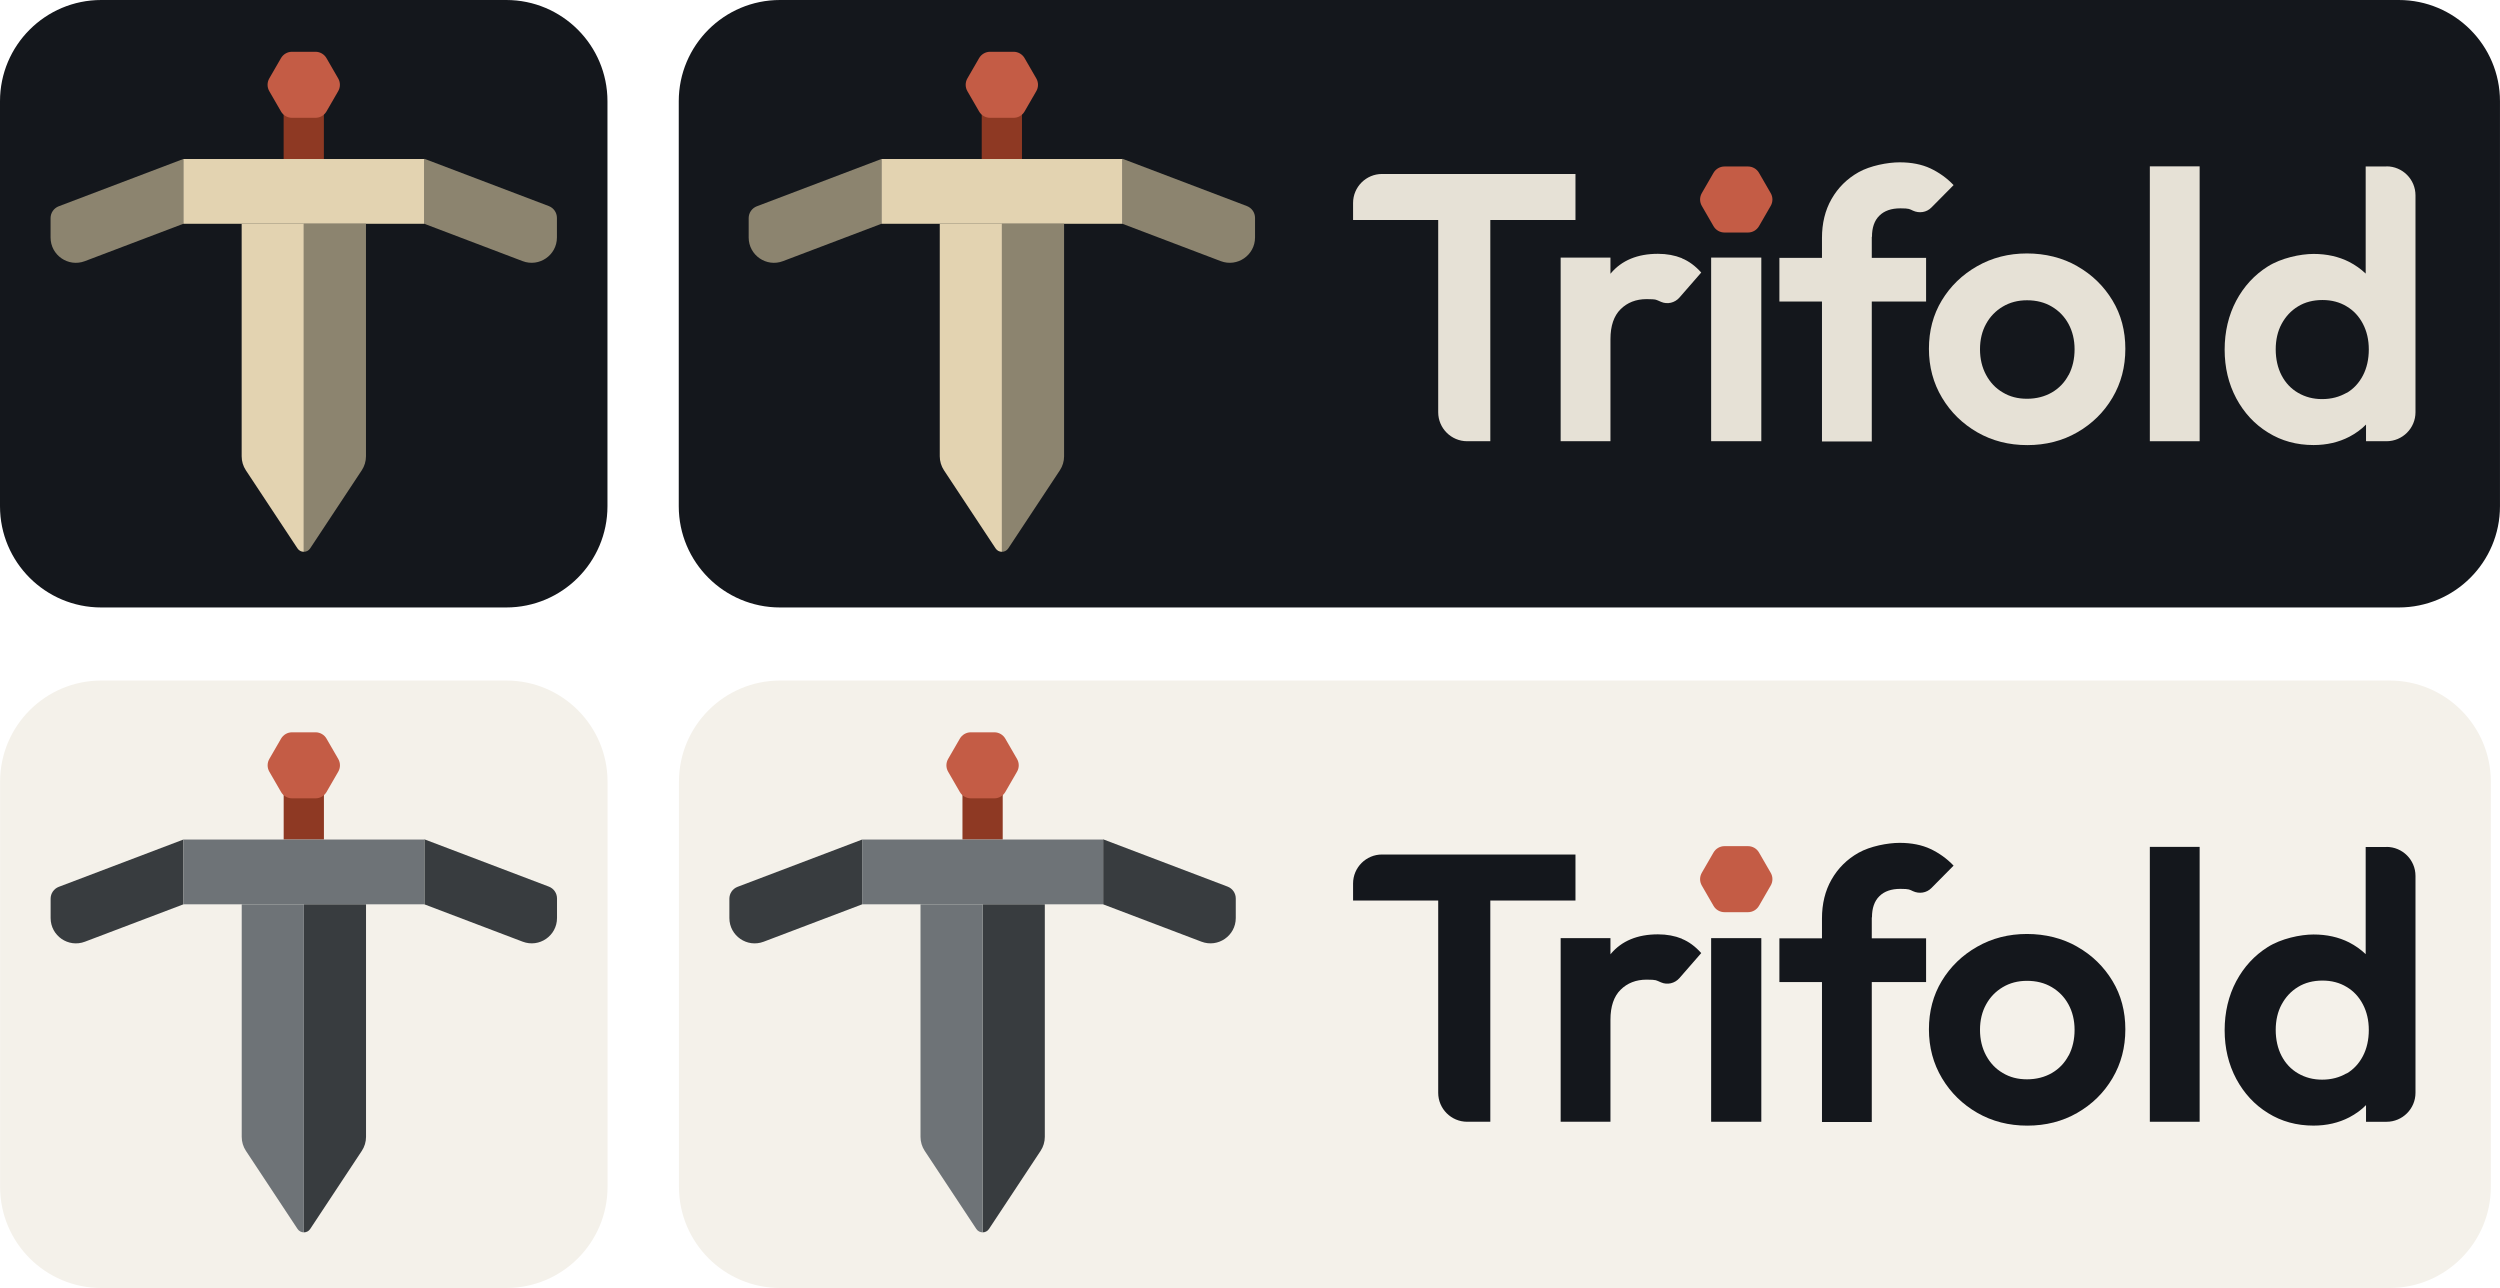
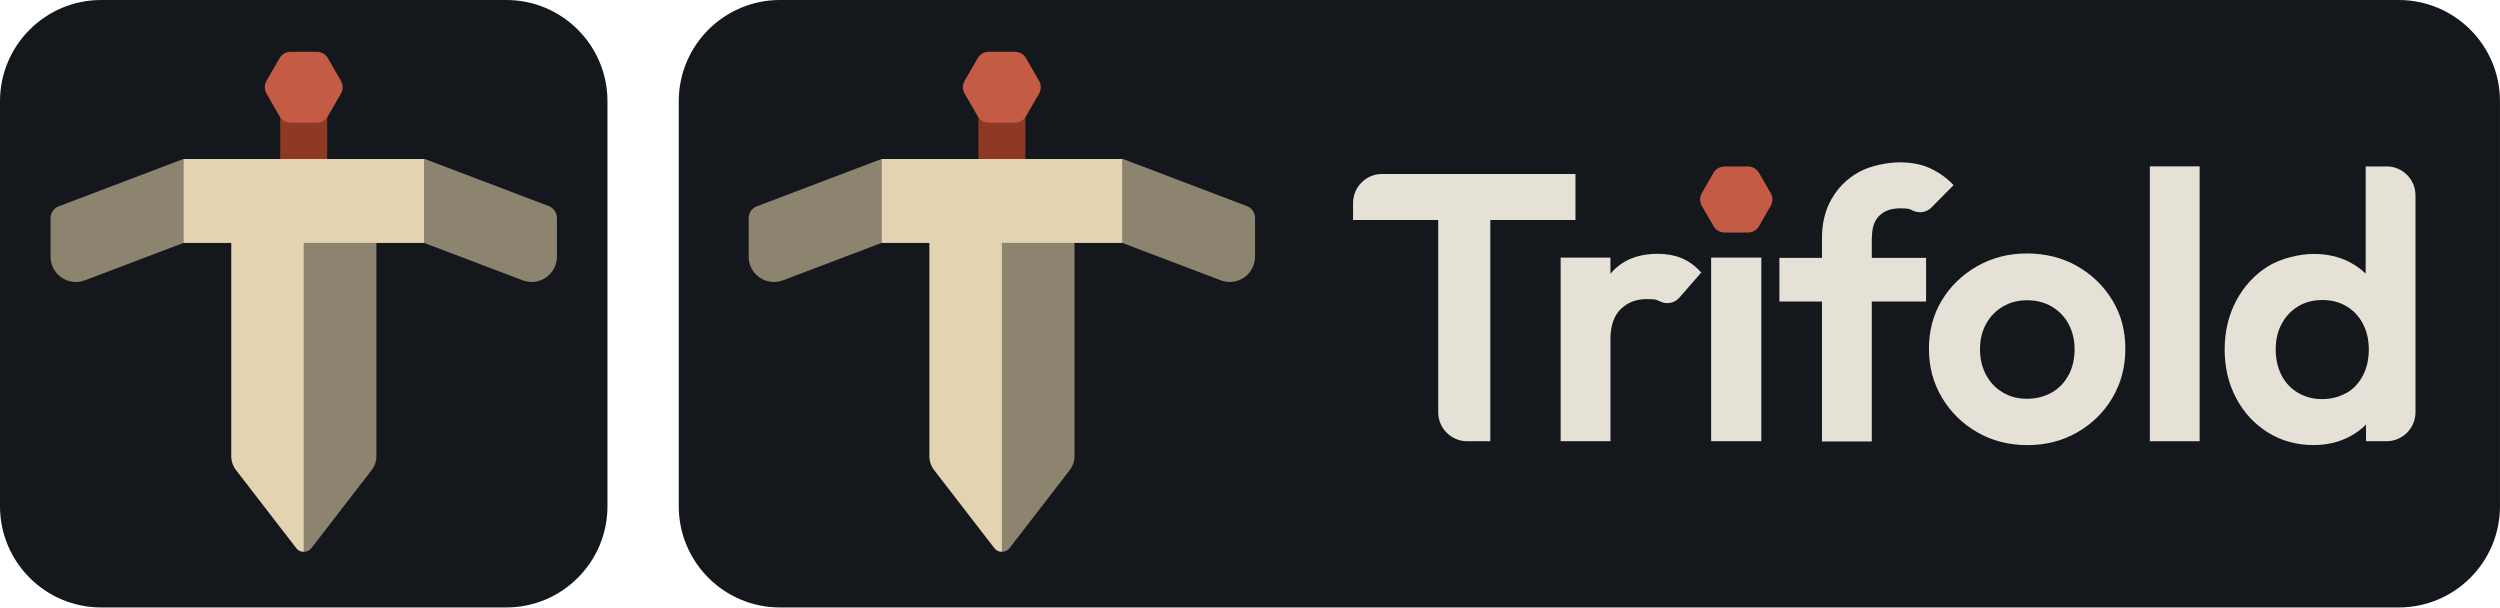
- <svg xmlns="http://www.w3.org/2000/svg" id="Layer_2" data-name="Layer 2" viewBox="0 0 888.94 457.98">
+ <svg xmlns="http://www.w3.org/2000/svg" id="Layer_2" data-name="Layer 2" viewBox="0 0 888.94 216">
  <defs>
    <style>
      .cls-1 {
        fill: #8e3923;
      }

      .cls-2 {
        fill: #e3d3b1;
      }

      .cls-3 {
        fill: #8c846f;
      }

      .cls-4 {
-         fill: #6e7377;
+         fill: #c45c45;
      }

      .cls-5 {
-         fill: #f4f1ea;
+         fill: #e6e1d6;
      }

      .cls-6 {
-         fill: #c45c45;
-       }
- 
-       .cls-7 {
-         fill: #383c3f;
-       }
- 
-       .cls-8 {
-         fill: #e6e1d6;
-       }
- 
-       .cls-9 {
        fill: #14171c;
      }
    </style>
  </defs>
  <g id="Layer_1-2" data-name="Layer 1">
-     <rect class="cls-9" width="216" height="216" rx="36" ry="36" />
-     <path class="cls-3" d="M65.19,79.57l-35.02,13.29c-5.89,2.24-12.19-2.12-12.19-8.41v-6.89c0-1.87,1.16-3.54,2.9-4.21l44.31-16.82v23.03Z" />
-     <path class="cls-3" d="M150.87,79.57l34.96,13.28c5.89,2.24,12.2-2.11,12.2-8.41v-6.96c0-1.87-1.15-3.54-2.9-4.21l-44.26-16.82v23.11Z" />
-     <rect class="cls-1" x="100.85" y="27.22" width="14.31" height="29.32" />
-     <path class="cls-6" d="M112.18,18.41h-8.36c-1.61,0-3.09.86-3.9,2.25l-4.18,7.24c-.8,1.39-.8,3.11,0,4.5l4.18,7.24c.8,1.39,2.29,2.25,3.9,2.25h8.36c1.61,0,3.09-.86,3.9-2.25l4.18-7.24c.8-1.39.8-3.11,0-4.5l-4.18-7.24c-.8-1.39-2.29-2.25-3.9-2.25Z" />
-     <rect class="cls-2" x="65.19" y="56.54" width="85.68" height="23.03" />
-     <path class="cls-3" d="M108.03,79.57v116.64c.86,0,1.72-.4,2.25-1.21l18.36-27.78c.97-1.47,1.49-3.2,1.49-4.96v-82.69h-22.1Z" />
-     <path class="cls-2" d="M108.03,79.57v116.64c-.86,0-1.72-.4-2.25-1.21l-18.36-27.78c-.97-1.47-1.49-3.2-1.49-4.96v-82.69h22.1Z" />
-     <rect class="cls-5" x=".03" y="241.98" width="216" height="216" rx="36" ry="36" />
-     <path class="cls-7" d="M65.21,321.56l-35.02,13.29c-5.89,2.24-12.19-2.12-12.19-8.41v-6.89c0-1.87,1.16-3.54,2.9-4.21l44.31-16.82v23.03Z" />
-     <path class="cls-7" d="M150.9,321.56l34.96,13.28c5.89,2.24,12.2-2.11,12.2-8.41v-6.96c0-1.87-1.15-3.54-2.9-4.21l-44.26-16.82v23.11Z" />
-     <rect class="cls-1" x="100.87" y="269.2" width="14.31" height="29.32" />
-     <path class="cls-6" d="M112.2,260.39h-8.36c-1.61,0-3.09.86-3.9,2.25l-4.18,7.24c-.8,1.39-.8,3.11,0,4.5l4.18,7.24c.8,1.39,2.29,2.25,3.9,2.25h8.36c1.61,0,3.09-.86,3.9-2.25l4.18-7.24c.8-1.39.8-3.11,0-4.5l-4.18-7.24c-.8-1.39-2.29-2.25-3.9-2.25Z" />
-     <rect class="cls-4" x="65.21" y="298.52" width="85.68" height="23.03" />
-     <path class="cls-7" d="M108.05,321.56v116.64c.86,0,1.72-.4,2.25-1.21l18.36-27.78c.97-1.47,1.49-3.2,1.49-4.96v-82.69h-22.1Z" />
-     <path class="cls-4" d="M108.05,321.56v116.64c-.86,0-1.72-.4-2.25-1.21l-18.36-27.78c-.97-1.47-1.49-3.2-1.49-4.96v-82.69h22.1Z" />
-     <rect class="cls-9" x="241.35" width="647.58" height="216" rx="36" ry="36" />
-     <path class="cls-3" d="M313.42,79.57l-35.02,13.29c-5.89,2.24-12.19-2.12-12.19-8.41v-6.89c0-1.87,1.16-3.54,2.9-4.21l44.31-16.82v23.03Z" />
-     <path class="cls-3" d="M399.1,79.57l34.96,13.28c5.89,2.24,12.2-2.11,12.2-8.41v-6.96c0-1.87-1.15-3.54-2.9-4.21l-44.26-16.82v23.11Z" />
-     <rect class="cls-1" x="349.08" y="27.22" width="14.31" height="29.32" />
-     <path class="cls-6" d="M360.41,18.41h-8.36c-1.61,0-3.09.86-3.9,2.25l-4.18,7.24c-.8,1.39-.8,3.11,0,4.5l4.18,7.24c.8,1.39,2.29,2.25,3.9,2.25h8.36c1.61,0,3.09-.86,3.9-2.25l4.18-7.24c.8-1.39.8-3.11,0-4.5l-4.18-7.24c-.8-1.39-2.29-2.25-3.9-2.25Z" />
-     <path class="cls-6" d="M621.55,59.2h-8.36c-1.61,0-3.09.86-3.9,2.25l-4.18,7.24c-.8,1.39-.8,3.11,0,4.5l4.18,7.24c.8,1.39,2.29,2.25,3.9,2.25h8.36c1.61,0,3.09-.86,3.9-2.25l4.18-7.24c.8-1.39.8-3.11,0-4.5l-4.18-7.24c-.8-1.39-2.29-2.25-3.9-2.25Z" />
-     <rect class="cls-2" x="313.42" y="56.54" width="85.68" height="23.03" />
-     <path class="cls-3" d="M356.26,79.57v116.64c.86,0,1.72-.4,2.25-1.21l18.36-27.78c.97-1.47,1.49-3.2,1.49-4.96v-82.69h-22.1Z" />
-     <path class="cls-2" d="M356.26,79.57v116.64c-.86,0-1.72-.4-2.25-1.21l-18.36-27.78c-.97-1.47-1.49-3.2-1.49-4.96v-82.69h22.1Z" />
-     <rect class="cls-5" x="241.42" y="241.98" width="644.26" height="216" rx="36" ry="36" />
-     <path class="cls-7" d="M306.56,321.56l-35.02,13.29c-5.89,2.24-12.19-2.12-12.19-8.41v-6.89c0-1.87,1.16-3.54,2.9-4.21l44.31-16.82v23.03Z" />
-     <path class="cls-7" d="M392.25,321.56l34.96,13.28c5.89,2.24,12.2-2.11,12.2-8.41v-6.96c0-1.87-1.15-3.54-2.9-4.21l-44.26-16.82v23.11Z" />
-     <rect class="cls-1" x="342.23" y="269.2" width="14.31" height="29.32" />
-     <path class="cls-6" d="M353.56,260.39h-8.36c-1.61,0-3.09.86-3.9,2.25l-4.18,7.24c-.8,1.39-.8,3.11,0,4.5l4.18,7.24c.8,1.39,2.29,2.25,3.9,2.25h8.36c1.61,0,3.09-.86,3.9-2.25l4.18-7.24c.8-1.39.8-3.11,0-4.5l-4.18-7.24c-.8-1.39-2.29-2.25-3.9-2.25Z" />
-     <rect class="cls-4" x="306.56" y="298.52" width="85.68" height="23.03" />
-     <path class="cls-6" d="M621.55,300.87h-8.36c-1.61,0-3.09.86-3.9,2.25l-4.18,7.24c-.8,1.39-.8,3.11,0,4.5l4.18,7.24c.8,1.39,2.29,2.25,3.9,2.25h8.36c1.61,0,3.09-.86,3.9-2.25l4.18-7.24c.8-1.39.8-3.11,0-4.5l-4.18-7.24c-.8-1.39-2.29-2.25-3.9-2.25Z" />
-     <path class="cls-7" d="M349.41,321.56v116.64c.86,0,1.72-.4,2.25-1.21l18.36-27.78c.97-1.47,1.49-3.2,1.49-4.96v-82.69h-22.1Z" />
-     <path class="cls-4" d="M349.41,321.56v116.64c-.86,0-1.72-.4-2.25-1.21l-18.36-27.78c-.97-1.47-1.49-3.2-1.49-4.96v-82.69h22.1Z" />
-     <rect class="cls-8" x="608.44" y="91.59" width="17.84" height="65.29" />
-     <rect class="cls-8" x="764.43" y="59.15" width="17.71" height="97.74" />
-     <path class="cls-8" d="M560.2,78.22v-16.36h-68.77c-5.69,0-10.31,4.62-10.31,10.31v6.05h30.27v68.36h0c0,5.69,4.62,10.31,10.31,10.31h8.22v-78.67h30.27Z" />
-     <path class="cls-8" d="M598.04,91.8c-2.54-1.02-5.36-1.55-8.51-1.55-7.28,0-12.89,2.33-16.77,6.95-.04.04-.08.12-.12.16v-5.77h-17.71v65.29h17.71v-36.08h0v-.2c0-4.75,1.23-8.3,3.6-10.64,2.37-2.37,5.48-3.6,9.25-3.6s3.4.29,4.79.82c.12.04.25.12.37.16,2.25.98,4.87.33,6.5-1.51l7.77-8.92c-2.09-2.33-4.38-4.05-6.91-5.07h0l.04-.04Z" />
-     <path class="cls-8" d="M665.63,84.19c0-3.23.86-5.77,2.62-7.49,1.76-1.76,4.25-2.62,7.49-2.62s3.27.29,4.46.82h0c2.21,1.02,4.83.65,6.55-1.1l7.9-7.98c-2.41-2.54-5.2-4.5-8.22-5.93-3.07-1.43-6.71-2.17-10.96-2.17s-10.47,1.19-14.61,3.52c-4.13,2.33-7.32,5.52-9.61,9.53-2.29,4.01-3.4,8.63-3.4,13.87v7.04h-15.14v15.55h15.14v49.75h17.71v-49.75h19.31v-15.55h-19.31v-7.45l.08-.04Z" />
-     <path class="cls-8" d="M848.58,59.19h-7.4v38.09c-1.72-1.64-3.68-3.03-5.89-4.17-3.72-1.88-7.94-2.82-12.64-2.82s-11.54,1.47-16.28,4.46c-4.75,2.99-8.47,7.04-11.21,12.15-2.74,5.15-4.13,11.05-4.13,17.43s1.39,12.15,4.13,17.31c2.74,5.11,6.5,9.2,11.29,12.15,4.79,2.99,10.19,4.46,16.2,4.46h0c4.66,0,8.92-.98,12.72-2.95,2.25-1.19,4.25-2.62,5.93-4.34v5.93h7.28c5.69,0,10.31-4.62,10.31-10.31v-77.12c0-5.69-4.62-10.31-10.31-10.31h0v.04ZM834.39,139.66c-2.5,1.47-5.4,2.25-8.71,2.25h0c-3.15,0-5.97-.74-8.51-2.21s-4.5-3.56-5.89-6.22c-1.39-2.66-2.09-5.85-2.09-9.25s.7-6.46,2.09-9.04,3.31-4.7,5.81-6.22c2.5-1.55,5.48-2.29,8.71-2.29s6.1.74,8.59,2.25c2.5,1.47,4.42,3.56,5.81,6.22s2.09,5.69,2.09,9.12-.7,6.59-2.09,9.25c-1.39,2.66-3.31,4.75-5.81,6.22h0v-.08Z" />
-     <path class="cls-8" d="M738.65,94.66c-5.28-3.03-11.41-4.54-17.92-4.54s-12.4,1.51-17.71,4.54c-5.32,3.03-9.49,7.08-12.56,12.15-3.07,5.07-4.58,10.84-4.58,17.22s1.55,12.19,4.66,17.39,7.32,9.29,12.56,12.31c5.28,3.03,11.21,4.54,17.76,4.54s12.52-1.51,17.76-4.54c5.28-3.03,9.45-7.12,12.52-12.31,3.07-5.2,4.58-10.96,4.58-17.39s-1.51-12.15-4.58-17.22c-3.07-5.07-7.24-9.16-12.52-12.15h.04ZM735.54,133.32c-1.39,2.66-3.4,4.75-5.93,6.22-2.54,1.47-5.52,2.25-8.84,2.25s-6.14-.74-8.63-2.25c-2.54-1.47-4.5-3.56-5.93-6.22-1.43-2.66-2.17-5.69-2.17-9.12s.74-6.46,2.17-9.04c1.43-2.62,3.44-4.66,5.93-6.14s5.32-2.25,8.63-2.25,6.26.74,8.8,2.25c2.54,1.51,4.5,3.52,5.93,6.14s2.17,5.65,2.17,9.04-.7,6.46-2.09,9.12h-.04Z" />
-     <rect class="cls-9" x="608.44" y="333.58" width="17.84" height="65.29" />
-     <rect class="cls-9" x="764.43" y="301.13" width="17.71" height="97.74" />
-     <path class="cls-9" d="M560.2,320.2v-16.36h-68.77c-5.69,0-10.31,4.62-10.31,10.31v6.05h30.27v68.36h0c0,5.69,4.62,10.31,10.31,10.31h8.22v-78.67h30.27Z" />
-     <path class="cls-9" d="M598.04,333.78c-2.54-1.02-5.36-1.55-8.51-1.55-7.28,0-12.89,2.33-16.77,6.95-.04.04-.08.12-.12.16v-5.77h-17.71v65.29h17.71v-36.08h0v-.2c0-4.75,1.23-8.3,3.6-10.64,2.37-2.37,5.48-3.6,9.25-3.6s3.4.29,4.79.82c.12.04.25.12.37.16,2.25.98,4.87.33,6.5-1.51l7.77-8.92c-2.09-2.33-4.38-4.05-6.91-5.07h0l.04-.04Z" />
-     <path class="cls-9" d="M665.63,326.17c0-3.23.86-5.77,2.62-7.49,1.76-1.76,4.25-2.62,7.49-2.62s3.27.29,4.46.82h0c2.21,1.02,4.83.65,6.55-1.1l7.9-7.98c-2.41-2.54-5.2-4.5-8.22-5.93-3.07-1.43-6.71-2.17-10.96-2.17s-10.47,1.19-14.61,3.52c-4.13,2.33-7.32,5.52-9.61,9.53-2.29,4.01-3.4,8.63-3.4,13.87v7.04h-15.14v15.55h15.14v49.75h17.71v-49.75h19.31v-15.55h-19.31v-7.45l.08-.04Z" />
-     <path class="cls-9" d="M848.58,301.18h-7.4v38.09c-1.72-1.64-3.68-3.03-5.89-4.17-3.72-1.88-7.94-2.82-12.64-2.82s-11.54,1.47-16.28,4.46c-4.75,2.99-8.47,7.04-11.21,12.15-2.74,5.15-4.13,11.05-4.13,17.43s1.39,12.15,4.13,17.31c2.74,5.11,6.5,9.2,11.29,12.15,4.79,2.99,10.19,4.46,16.2,4.46h0c4.66,0,8.92-.98,12.72-2.95,2.25-1.19,4.25-2.62,5.93-4.34v5.93h7.28c5.69,0,10.31-4.62,10.31-10.31v-77.12c0-5.69-4.62-10.31-10.31-10.31h0v.04ZM834.39,381.65c-2.5,1.47-5.4,2.25-8.71,2.25h0c-3.15,0-5.97-.74-8.51-2.21s-4.5-3.56-5.89-6.22c-1.39-2.66-2.09-5.85-2.09-9.25s.7-6.46,2.09-9.04,3.31-4.7,5.81-6.22c2.5-1.55,5.48-2.29,8.71-2.29s6.1.74,8.59,2.25c2.5,1.47,4.42,3.56,5.81,6.22s2.09,5.69,2.09,9.12-.7,6.59-2.09,9.25c-1.39,2.66-3.31,4.75-5.81,6.22h0v-.08Z" />
-     <path class="cls-9" d="M738.65,336.64c-5.28-3.03-11.41-4.54-17.92-4.54s-12.4,1.51-17.71,4.54c-5.32,3.03-9.49,7.08-12.56,12.15-3.07,5.07-4.58,10.84-4.58,17.22s1.55,12.19,4.66,17.39,7.32,9.29,12.56,12.31c5.28,3.03,11.21,4.54,17.76,4.54s12.52-1.51,17.76-4.54c5.28-3.03,9.45-7.12,12.52-12.31,3.07-5.2,4.58-10.96,4.58-17.39s-1.51-12.15-4.58-17.22c-3.07-5.07-7.24-9.16-12.52-12.15h.04ZM735.54,375.31c-1.39,2.66-3.4,4.75-5.93,6.22-2.54,1.47-5.52,2.25-8.84,2.25s-6.14-.74-8.63-2.25c-2.54-1.47-4.5-3.56-5.93-6.22-1.43-2.66-2.17-5.69-2.17-9.12s.74-6.46,2.17-9.04c1.43-2.62,3.44-4.66,5.93-6.14s5.32-2.25,8.63-2.25,6.26.74,8.8,2.25c2.54,1.51,4.5,3.52,5.93,6.14s2.17,5.65,2.17,9.04-.7,6.46-2.09,9.12h-.04Z" />
+     <rect class="cls-6" width="216" height="216" rx="36" ry="36" />
+     <path class="cls-3" d="M65.19,86.39l-35.02,13.29c-5.89,2.24-12.19-2.12-12.19-8.41v-13.7c0-1.87,1.16-3.54,2.9-4.21l44.31-16.82v29.85Z" />
+     <path class="cls-3" d="M150.87,86.39l34.96,13.28c5.89,2.24,12.2-2.11,12.2-8.41v-13.77c0-1.87-1.15-3.54-2.9-4.21l-44.26-16.82v29.92Z" />
+     <rect class="cls-1" x="99.65" y="27.22" width="16.7" height="29.32" />
+     <path class="cls-4" d="M112.67,18.41h-9.35c-1.61,0-3.09.86-3.9,2.25l-4.67,8.1c-.8,1.39-.8,3.11,0,4.5l4.67,8.1c.8,1.39,2.29,2.25,3.9,2.25h9.35c1.61,0,3.09-.86,3.9-2.25l4.67-8.1c.8-1.39.8-3.11,0-4.5l-4.67-8.1c-.8-1.39-2.29-2.25-3.9-2.25Z" />
+     <path class="cls-3" d="M108.03,86.39v109.82c1,0,2.01-.4,2.63-1.21l21.44-27.78c1.14-1.47,1.74-3.2,1.74-4.96v-75.87h-25.81Z" />
+     <path class="cls-2" d="M150.87,56.54h-85.68v29.85h17.04v75.87c0,1.76.61,3.49,1.74,4.96l21.44,27.78c.62.81,1.63,1.21,2.63,1.21v-109.82h42.84v-29.85Z" />
+     <rect class="cls-6" x="241.35" width="647.58" height="216" rx="36" ry="36" />
+     <path class="cls-3" d="M313.42,86.39l-35.02,13.29c-5.89,2.24-12.19-2.12-12.19-8.41v-13.7c0-1.87,1.16-3.54,2.9-4.21l44.31-16.82v29.85Z" />
+     <path class="cls-3" d="M399.1,86.39l34.96,13.28c5.89,2.24,12.2-2.11,12.2-8.41v-13.77c0-1.87-1.15-3.54-2.9-4.21l-44.26-16.82v29.92Z" />
+     <rect class="cls-1" x="347.89" y="27.22" width="16.7" height="29.32" />
+     <path class="cls-4" d="M360.91,18.41h-9.35c-1.61,0-3.09.86-3.9,2.25l-4.67,8.1c-.8,1.39-.8,3.11,0,4.5l4.67,8.1c.8,1.39,2.29,2.25,3.9,2.25h9.35c1.61,0,3.09-.86,3.9-2.25l4.67-8.1c.8-1.39.8-3.11,0-4.5l-4.67-8.1c-.8-1.39-2.29-2.25-3.9-2.25Z" />
+     <path class="cls-3" d="M356.26,86.39v109.82c1,0,2.01-.4,2.63-1.21l21.44-27.78c1.14-1.47,1.74-3.2,1.74-4.96v-75.87h-25.81Z" />
+     <path class="cls-2" d="M399.1,56.54h-85.68v29.85h17.04v75.87c0,1.76.61,3.49,1.74,4.96l21.44,27.78c.62.81,1.63,1.21,2.63,1.21v-109.82h42.84v-29.85Z" />
+     <path class="cls-4" d="M621.55,59.2h-8.36c-1.61,0-3.09.86-3.9,2.25l-4.18,7.24c-.8,1.39-.8,3.11,0,4.5l4.18,7.24c.8,1.39,2.29,2.25,3.9,2.25h8.36c1.61,0,3.09-.86,3.9-2.25l4.18-7.24c.8-1.39.8-3.11,0-4.5l-4.18-7.24c-.8-1.39-2.29-2.25-3.9-2.25Z" />
+     <rect class="cls-5" x="608.44" y="91.59" width="17.84" height="65.29" />
+     <rect class="cls-5" x="764.43" y="59.15" width="17.71" height="97.74" />
+     <path class="cls-5" d="M560.2,78.22v-16.36h-68.77c-5.69,0-10.31,4.62-10.31,10.31v6.05h30.27v68.36h0c0,5.69,4.62,10.31,10.31,10.31h8.22v-78.67h30.27Z" />
+     <path class="cls-5" d="M598.04,91.8c-2.54-1.02-5.36-1.55-8.51-1.55-7.28,0-12.89,2.33-16.77,6.95-.04.04-.08.12-.12.16v-5.77h-17.71v65.29h17.71v-36.08h0v-.2c0-4.75,1.23-8.3,3.6-10.64,2.37-2.37,5.48-3.6,9.25-3.6s3.4.29,4.79.82c.12.04.25.12.37.16,2.25.98,4.87.33,6.5-1.51l7.77-8.92c-2.09-2.33-4.38-4.05-6.91-5.07h0l.04-.04Z" />
+     <path class="cls-5" d="M665.63,84.19c0-3.23.86-5.77,2.62-7.49,1.76-1.76,4.25-2.62,7.49-2.62s3.27.29,4.46.82h0c2.21,1.02,4.83.65,6.55-1.1l7.9-7.98c-2.41-2.54-5.2-4.5-8.22-5.93-3.07-1.43-6.71-2.17-10.96-2.17s-10.47,1.19-14.61,3.52c-4.13,2.33-7.32,5.52-9.61,9.53-2.29,4.01-3.4,8.63-3.4,13.87v7.04h-15.14v15.55h15.14v49.75h17.71v-49.75h19.31v-15.55h-19.31v-7.45l.08-.04Z" />
+     <path class="cls-5" d="M848.58,59.19h-7.4v38.09c-1.72-1.64-3.68-3.03-5.89-4.17-3.72-1.88-7.94-2.82-12.64-2.82s-11.54,1.47-16.28,4.46c-4.75,2.99-8.47,7.04-11.21,12.15-2.74,5.15-4.13,11.05-4.13,17.43s1.39,12.15,4.13,17.31c2.74,5.11,6.5,9.2,11.29,12.15,4.79,2.99,10.19,4.46,16.2,4.46h0c4.66,0,8.92-.98,12.72-2.95,2.25-1.19,4.25-2.62,5.93-4.34v5.93h7.28c5.69,0,10.31-4.62,10.31-10.31v-77.12c0-5.69-4.62-10.31-10.31-10.31h0v.04ZM834.39,139.66c-2.5,1.47-5.4,2.25-8.71,2.25h0c-3.15,0-5.97-.74-8.51-2.21s-4.5-3.56-5.89-6.22c-1.39-2.66-2.09-5.85-2.09-9.25s.7-6.46,2.09-9.04,3.31-4.7,5.81-6.22c2.5-1.55,5.48-2.29,8.71-2.29s6.1.74,8.59,2.25c2.5,1.47,4.42,3.56,5.81,6.22s2.09,5.69,2.09,9.12-.7,6.59-2.09,9.25c-1.39,2.66-3.31,4.75-5.81,6.22h0v-.08Z" />
+     <path class="cls-5" d="M738.65,94.66c-5.28-3.03-11.41-4.54-17.92-4.54s-12.4,1.51-17.71,4.54c-5.32,3.03-9.49,7.08-12.56,12.15-3.07,5.07-4.58,10.84-4.58,17.22s1.55,12.19,4.66,17.39,7.32,9.29,12.56,12.31c5.28,3.03,11.21,4.54,17.76,4.54s12.52-1.51,17.76-4.54c5.28-3.03,9.45-7.12,12.52-12.31,3.07-5.2,4.58-10.96,4.58-17.39s-1.51-12.15-4.58-17.22c-3.07-5.07-7.24-9.16-12.52-12.15h.04ZM735.54,133.32c-1.39,2.66-3.4,4.75-5.93,6.22-2.54,1.47-5.52,2.25-8.84,2.25s-6.14-.74-8.63-2.25c-2.54-1.47-4.5-3.56-5.93-6.22-1.43-2.66-2.17-5.69-2.17-9.12s.74-6.46,2.17-9.04c1.43-2.62,3.44-4.66,5.93-6.14s5.32-2.25,8.63-2.25,6.26.74,8.8,2.25c2.54,1.51,4.5,3.52,5.93,6.14s2.17,5.65,2.17,9.04-.7,6.46-2.09,9.12h-.04Z" />
  </g>
</svg>
